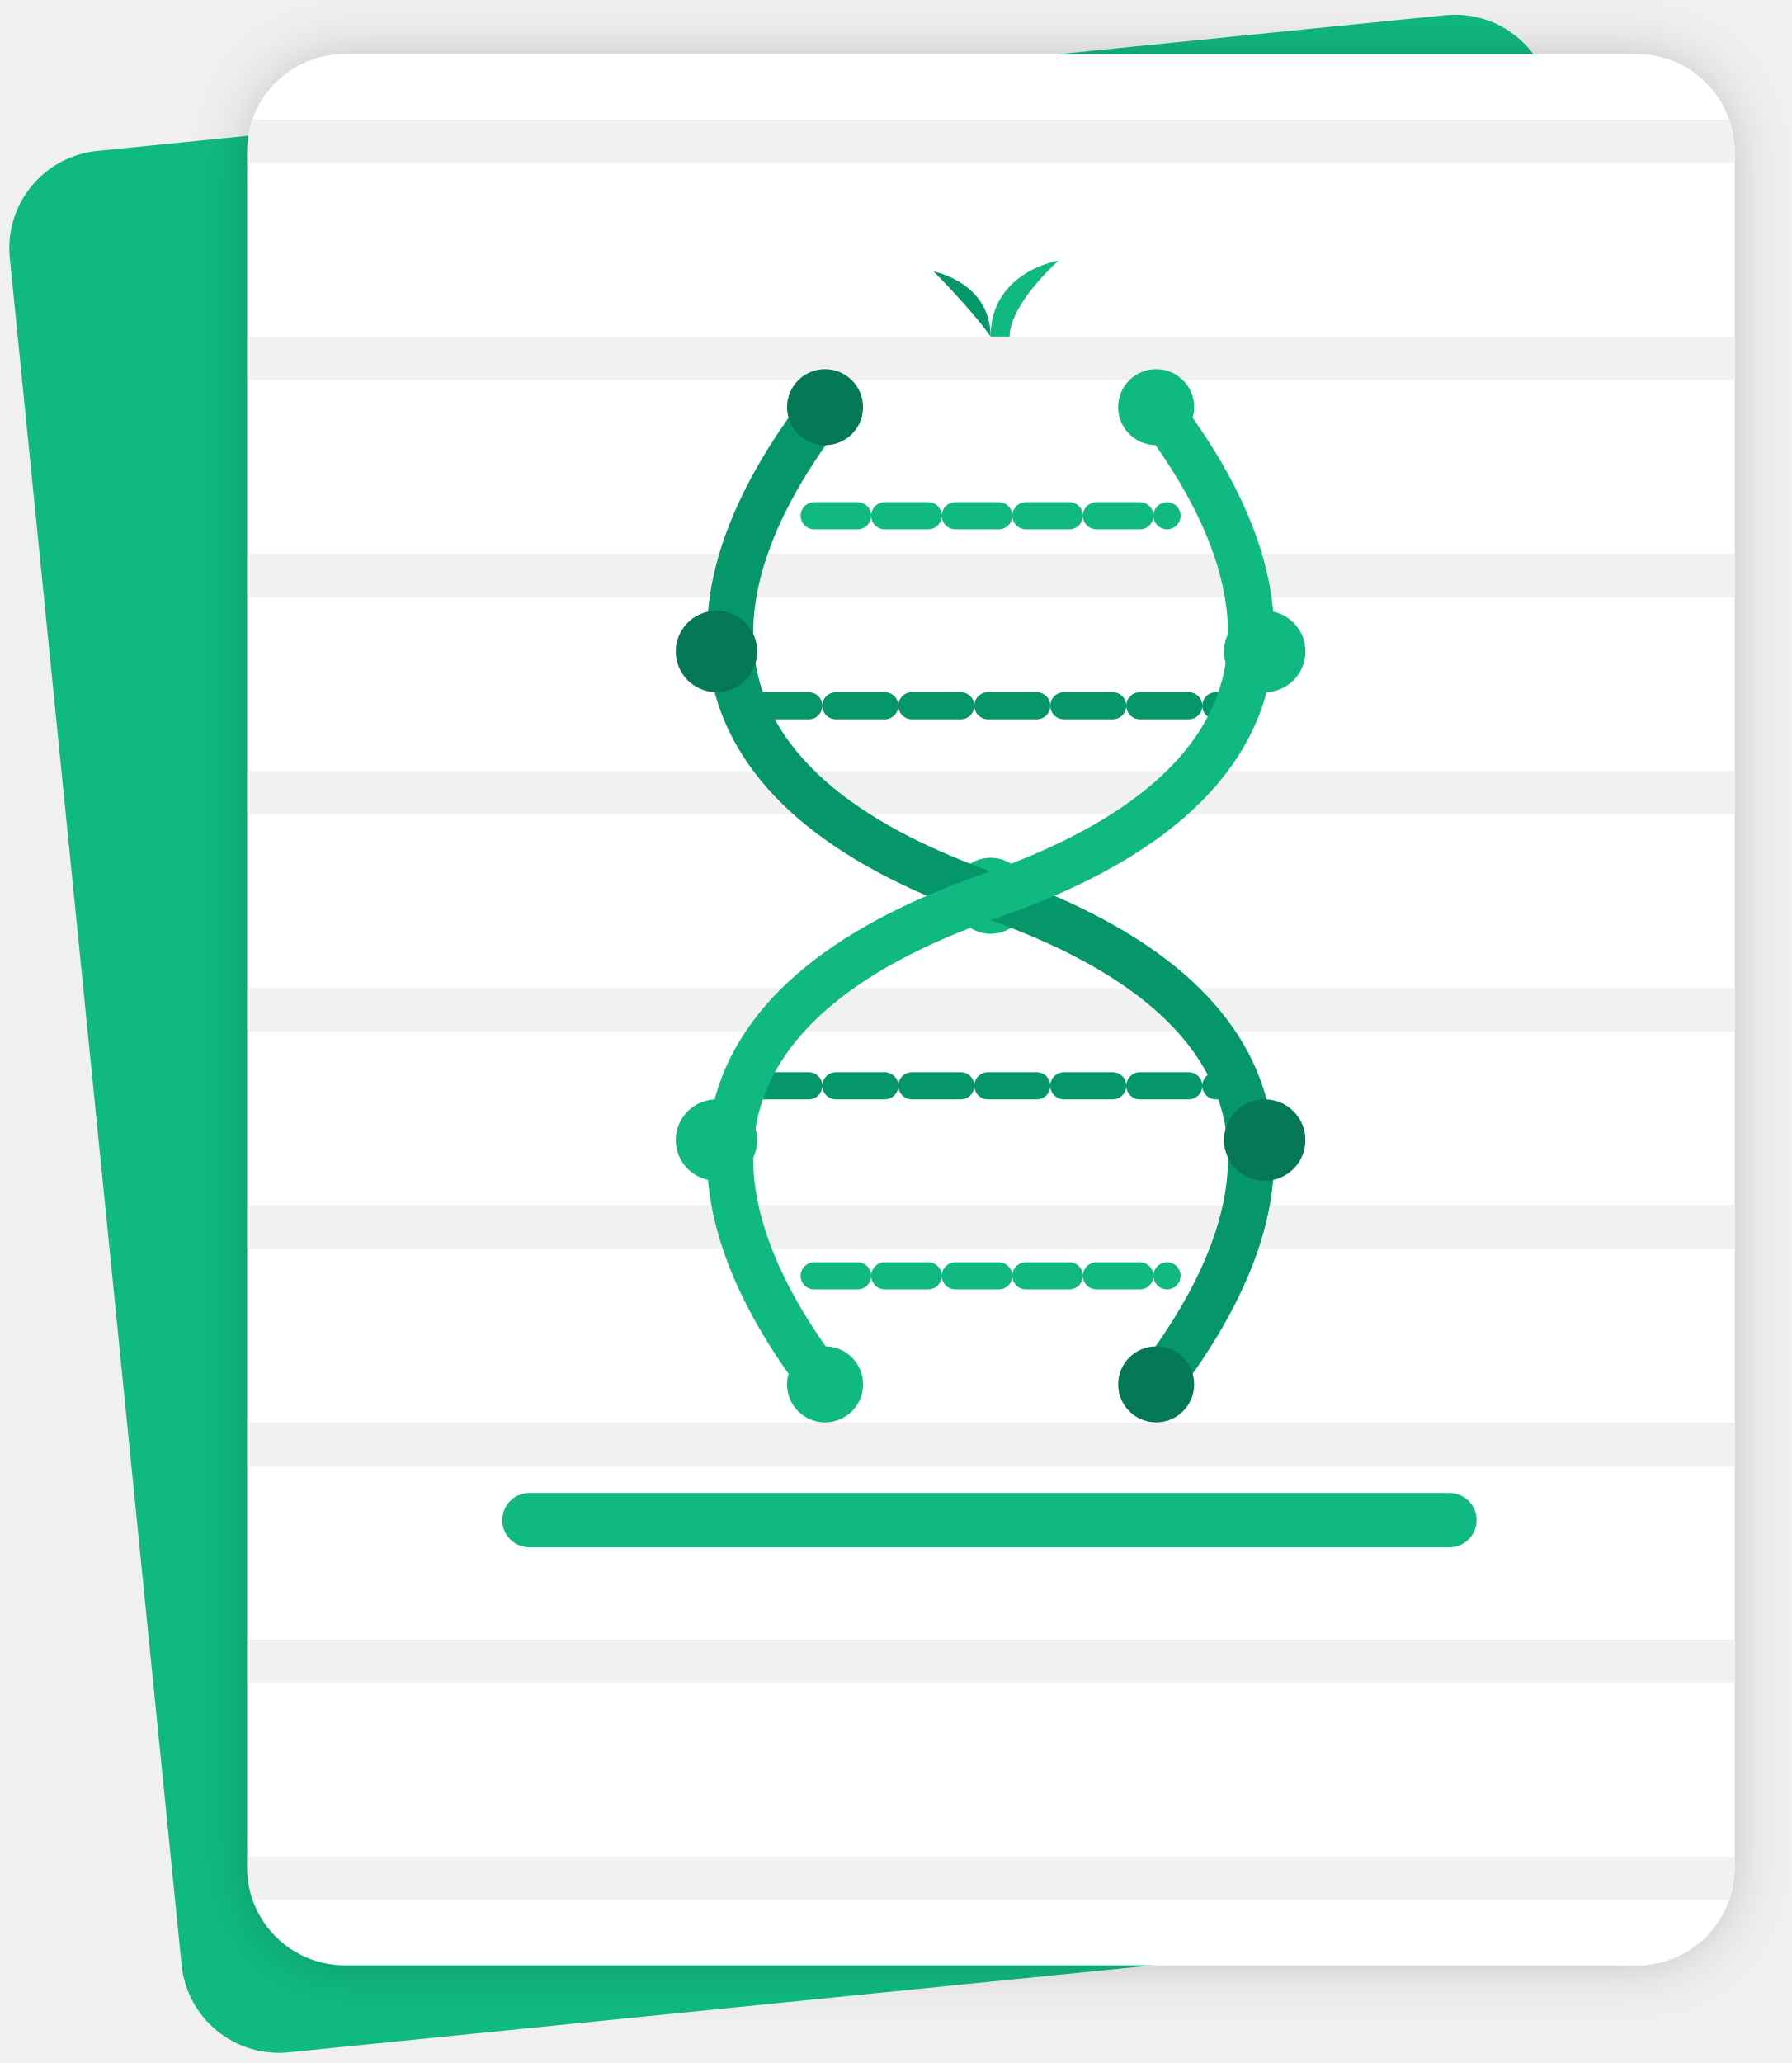
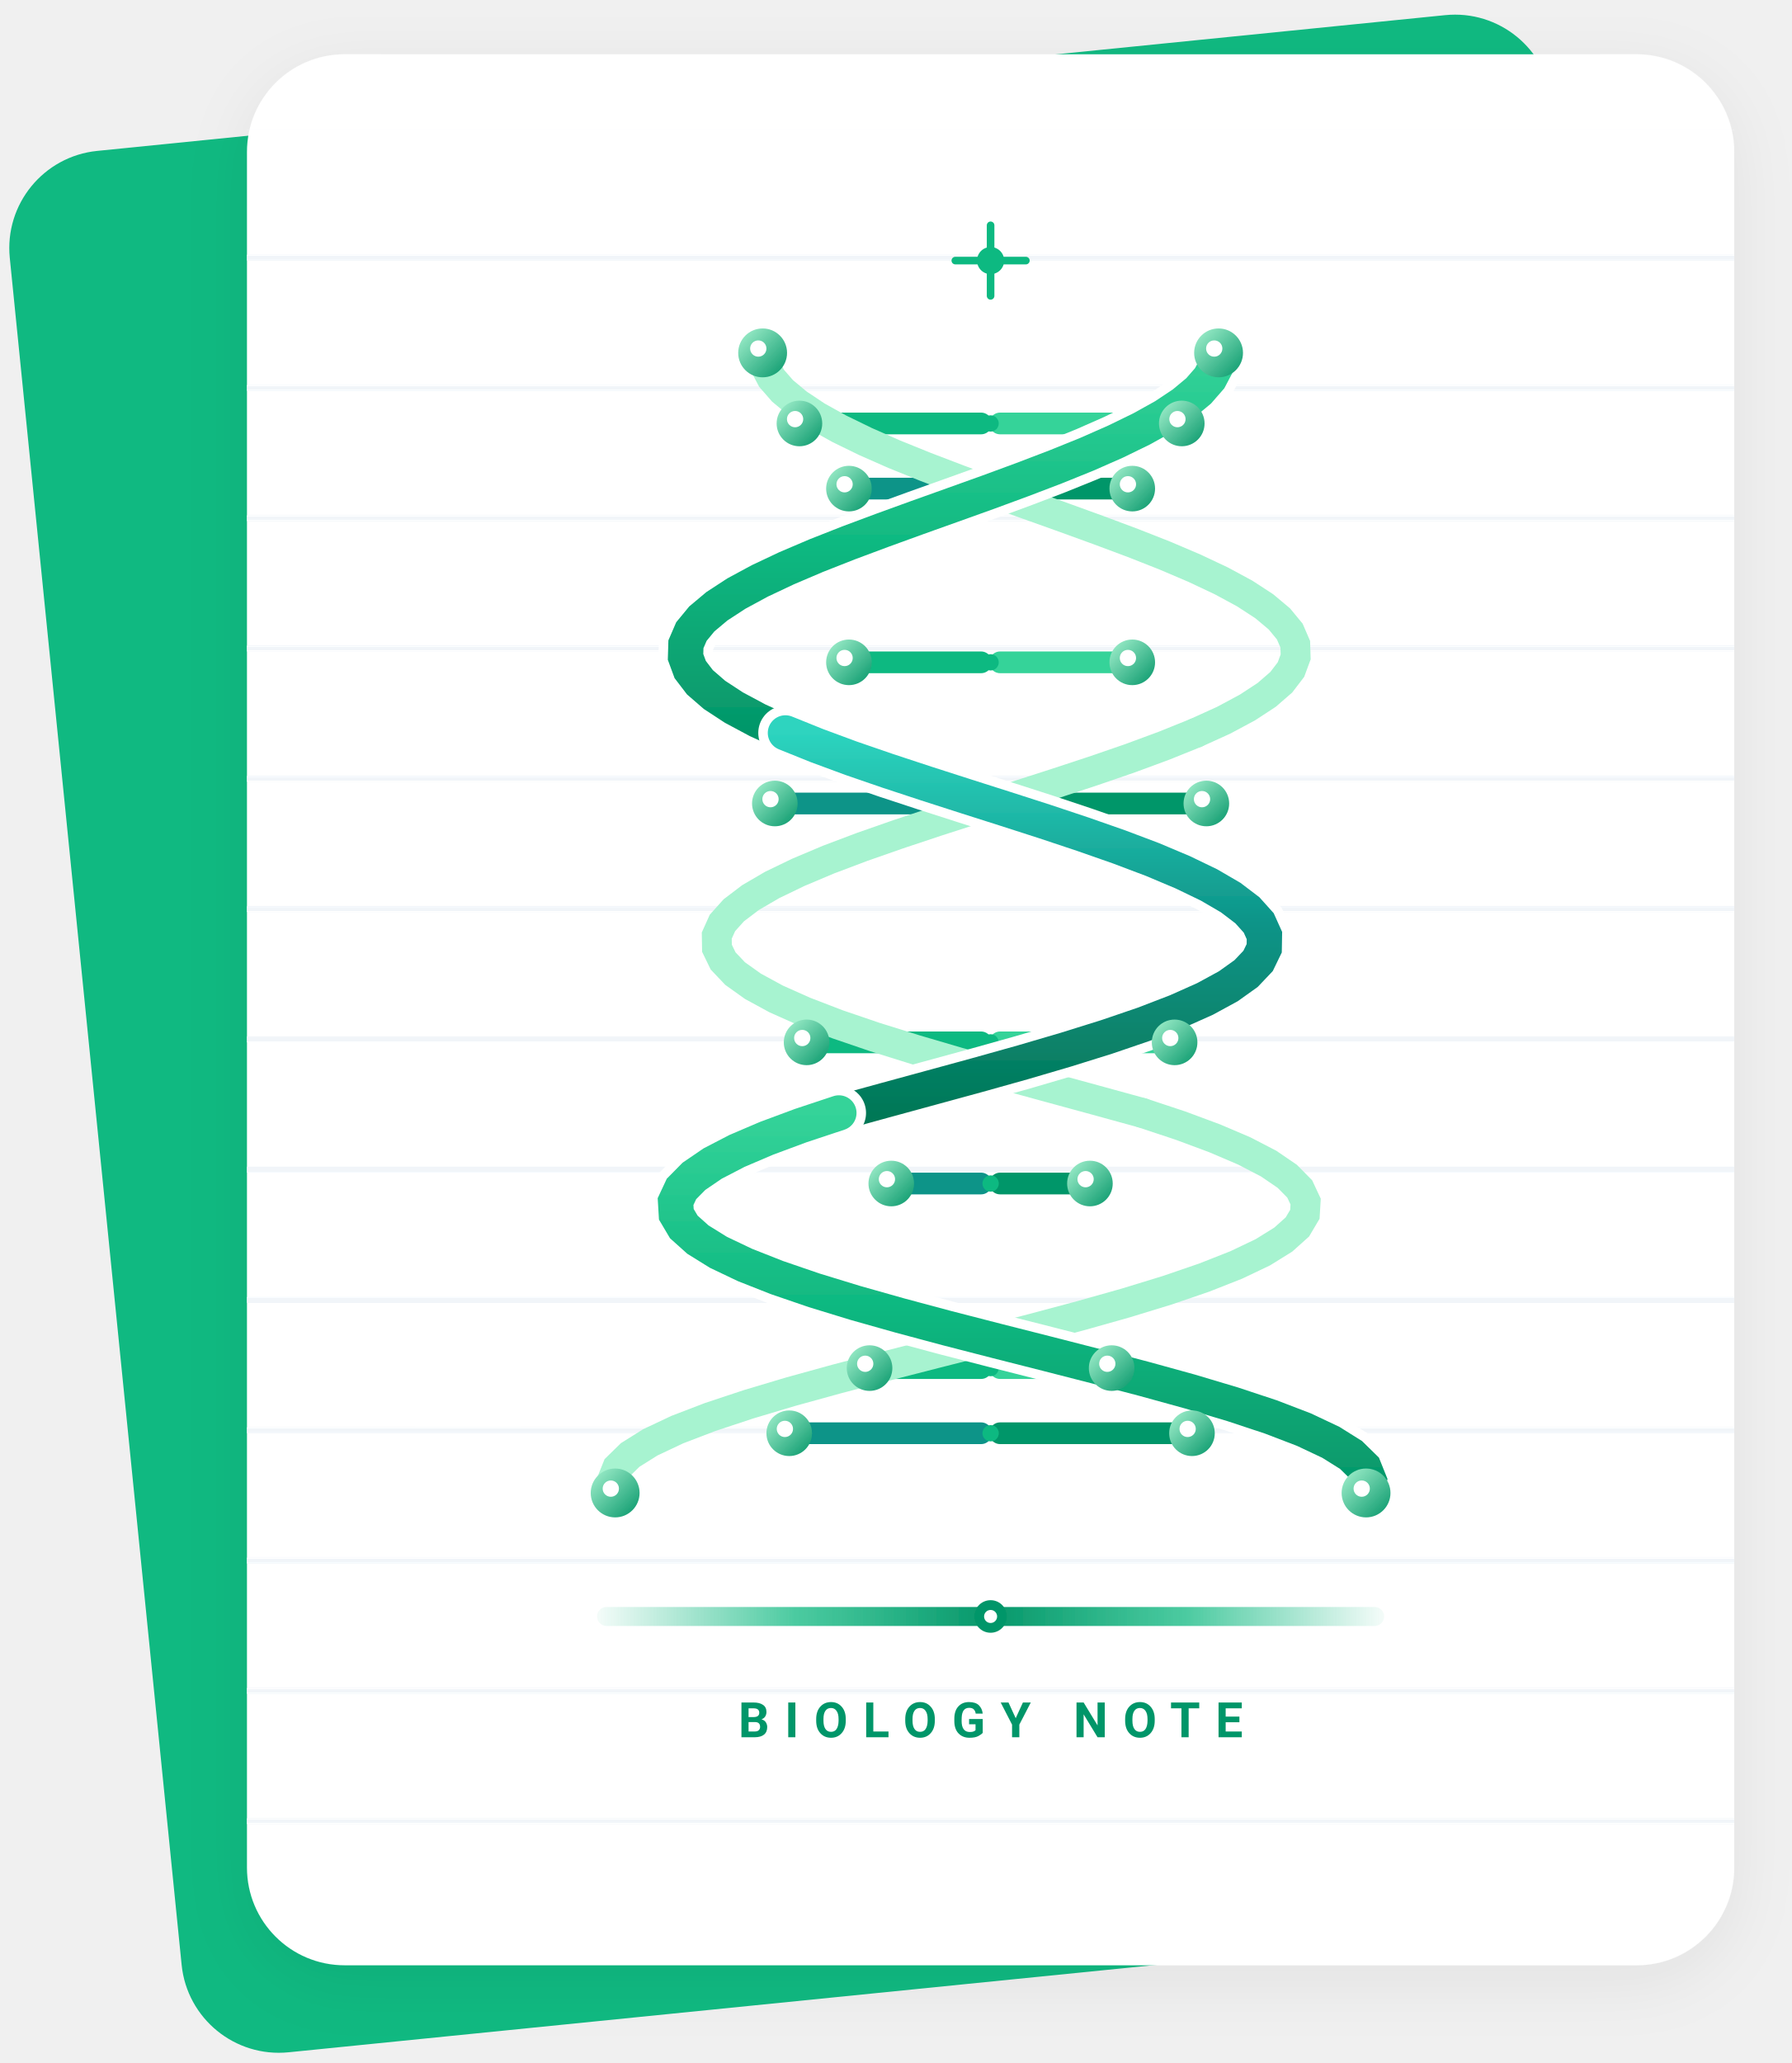
<svg xmlns="http://www.w3.org/2000/svg" width="330" height="380" viewBox="0 0 330 380" fill="none">
-   <rect y="29.609" width="285.591" height="352" rx="18" transform="rotate(-5.74915 0 29.6086)" fill="#10B981" />
+   <defs>
+     <filter id="shadow" x="30" y="0" width="300" height="375" filterUnits="userSpaceOnUse">
+       <feDropShadow dx="0" dy="12" stdDeviation="16" flood-color="#047857" flood-opacity="0.16" />
+       <feDropShadow dx="0" dy="3" stdDeviation="6" flood-color="#000000" flood-opacity="0.06" />
+     </filter>
+     <pattern id="lines" width="100%" height="24" patternUnits="userSpaceOnUse">
+       <line x1="0" y1="23.5" x2="100%" y2="23.5" stroke="#F1F5F9" stroke-width="1.2" />
+     </pattern>
+     <linearGradient id="strand-grad-1" x1="0" y1="0" x2="0" y2="1">
+       <stop offset="0%" stop-color="#34D399" />
+       <stop offset="50%" stop-color="#10B981" />
+       <stop offset="100%" stop-color="#059669" />
+     </linearGradient>
+     <linearGradient id="strand-grad-2" x1="0" y1="0" x2="0" y2="1">
+       <stop offset="0%" stop-color="#2DD4BF" />
+       <stop offset="50%" stop-color="#0D9488" />
+       <stop offset="100%" stop-color="#047857" />
+     </linearGradient>
+     <linearGradient id="node-grad" x1="0" y1="0" x2="1" y2="1">
+       <stop offset="0%" stop-color="#A7F3D0" />
+       <stop offset="100%" stop-color="#059669" />
+     </linearGradient>
+     <linearGradient id="pedestal-grad" x1="0" y1="0" x2="1" y2="0">
+       <stop offset="0%" stop-color="#10B981" stop-opacity="0.05" />
+       <stop offset="25%" stop-color="#10B981" stop-opacity="0.75" />
+       <stop offset="50%" stop-color="#059669" />
+       <stop offset="75%" stop-color="#10B981" stop-opacity="0.75" />
+       <stop offset="100%" stop-color="#10B981" stop-opacity="0.05" />
+     </linearGradient>
+   </defs>
+   <rect y="29.6" width="285.6" height="352" rx="18" transform="rotate(-5.75 0 29.6)" fill="#10B981" />
  <g filter="url(#shadow)">
-     <rect x="45.533" y="10" width="274" height="352" rx="18" fill="white" />
-     <rect x="45.533" y="10" width="274" height="352" rx="18" fill="url(#lines)" />
-     <line x1="150" y1="95" x2="215" y2="95" stroke="#10B981" stroke-width="5" stroke-linecap="round" stroke-dasharray="8 5" />
-     <line x1="140" y1="130" x2="225" y2="130" stroke="#059669" stroke-width="5" stroke-linecap="round" stroke-dasharray="9 5" />
-     <circle cx="182.5" cy="165" r="7" fill="#10B981" />
-     <line x1="140" y1="200" x2="225" y2="200" stroke="#059669" stroke-width="5" stroke-linecap="round" stroke-dasharray="9 5" />
-     <line x1="150" y1="235" x2="215" y2="235" stroke="#10B981" stroke-width="5" stroke-linecap="round" stroke-dasharray="8 5" />
-     <path d="M152 75 C125 110, 125 145, 182.5 165 C240 185, 240 220, 213 255" stroke="#059669" stroke-width="8.5" stroke-linecap="round" fill="none" />
-     <path d="M213 75 C240 110, 240 145, 182.5 165 C125 185, 125 220, 152 255" stroke="#10B981" stroke-width="8.5" stroke-linecap="round" fill="none" />
-     <circle cx="152" cy="75" r="7" fill="#047857" />
-     <circle cx="213" cy="75" r="7" fill="#10B981" />
-     <circle cx="132" cy="120" r="7.5" fill="#047857" />
-     <circle cx="233" cy="120" r="7.5" fill="#10B981" />
-     <circle cx="132" cy="210" r="7.5" fill="#10B981" />
-     <circle cx="233" cy="210" r="7.5" fill="#047857" />
-     <circle cx="152" cy="255" r="7" fill="#10B981" />
-     <circle cx="213" cy="255" r="7" fill="#047857" />
-     <path d="M182.5 62 C182.5 50, 195 48, 195 48 C195 48, 186 56, 186 62 Z" fill="#10B981" />
-     <path d="M182.5 62 C182.5 52, 172 50, 172 50 C172 50, 179 57, 182.5 62 Z" fill="#059669" />
-     <path d="M97.533 280H267.033" stroke="#10B981" stroke-width="10" stroke-linecap="round" />
+     <rect x="45.5" y="10" width="274" height="352" rx="18" fill="#FFFFFF" />
+     <rect x="45.5" y="24" width="274" height="324" fill="url(#lines)" />
+     <g class="dna-helix-group">
+       <g class="base-pairs">
+         <g class="rung rung-1">
+           <line x1="147.28" y1="78" x2="180.75" y2="78" stroke="#10B981" stroke-width="4" stroke-linecap="round" />
+           <line x1="184.25" y1="78" x2="217.72" y2="78" stroke="#34D399" stroke-width="4" stroke-linecap="round" />
+           <circle cx="182.5" cy="78" r="1.5" fill="#10B981" />
+         </g>
+         <g class="rung rung-2">
+           <line x1="156.40" y1="90" x2="180.75" y2="90" stroke="#0D9488" stroke-width="4" stroke-linecap="round" />
+           <line x1="184.25" y1="90" x2="208.60" y2="90" stroke="#059669" stroke-width="4" stroke-linecap="round" />
+           <circle cx="182.5" cy="90" r="1.5" fill="#10B981" />
+         </g>
+         <g class="rung rung-3">
+           <line x1="156.40" y1="122" x2="180.75" y2="122" stroke="#10B981" stroke-width="4" stroke-linecap="round" />
+           <line x1="184.25" y1="122" x2="208.60" y2="122" stroke="#34D399" stroke-width="4" stroke-linecap="round" />
+           <circle cx="182.5" cy="122" r="1.5" fill="#10B981" />
+         </g>
+         <g class="rung rung-4">
+           <line x1="142.75" y1="148" x2="180.75" y2="148" stroke="#0D9488" stroke-width="4" stroke-linecap="round" />
+           <line x1="184.25" y1="148" x2="222.25" y2="148" stroke="#059669" stroke-width="4" stroke-linecap="round" />
+           <circle cx="182.5" cy="148" r="1.5" fill="#10B981" />
+         </g>
+         <g class="rung rung-5">
+           <line x1="148.60" y1="192" x2="180.75" y2="192" stroke="#10B981" stroke-width="4" stroke-linecap="round" />
+           <line x1="184.25" y1="192" x2="216.40" y2="192" stroke="#34D399" stroke-width="4" stroke-linecap="round" />
+           <circle cx="182.5" cy="192" r="1.5" fill="#10B981" />
+         </g>
+         <g class="rung rung-6">
+           <line x1="164.20" y1="218" x2="180.75" y2="218" stroke="#0D9488" stroke-width="4" stroke-linecap="round" />
+           <line x1="184.25" y1="218" x2="200.80" y2="218" stroke="#059669" stroke-width="4" stroke-linecap="round" />
+           <circle cx="182.5" cy="218" r="1.5" fill="#10B981" />
+         </g>
+         <g class="rung rung-7">
+           <line x1="160.20" y1="252" x2="180.75" y2="252" stroke="#10B981" stroke-width="4" stroke-linecap="round" />
+           <line x1="184.25" y1="252" x2="204.80" y2="252" stroke="#34D399" stroke-width="4" stroke-linecap="round" />
+           <circle cx="182.5" cy="252" r="1.5" fill="#10B981" />
+         </g>
+         <g class="rung rung-8">
+           <line x1="145.40" y1="264" x2="180.75" y2="264" stroke="#0D9488" stroke-width="4" stroke-linecap="round" />
+           <line x1="184.25" y1="264" x2="219.60" y2="264" stroke="#059669" stroke-width="4" stroke-linecap="round" />
+           <circle cx="182.5" cy="264" r="1.5" fill="#10B981" />
+         </g>
+       </g>
+       <path d="M 140.50 65.00 L 140.91 67.33 L 142.14 69.67 L 144.17 72.00 L 146.97 74.33 L 150.48 76.67 L 154.67 79.00 L 159.45 81.33 L 164.76 83.67 L 170.52 86.00 L 176.62 88.33 L 182.97 90.67 L 189.47 93.00 L 195.99 95.33 L 202.43 97.67 L 208.67 100.00 L 214.59 102.33 L 220.08 104.67 L 225.02 107.00 L 229.33 109.33 L 232.92 111.67 L 235.70 114.00 L 237.62 116.33 L 238.63 118.67 L 238.70 121.00 L 237.84 123.33 L 236.05 125.67 L 233.36 128.00 L 229.80 130.33 L 225.43 132.67 L 220.30 135.00" stroke="#A7F3D0" stroke-width="5.5" stroke-linecap="round" fill="none" />
+       <path d="M 220.30 135.00 L 214.52 137.33 L 208.19 139.67 L 201.42 142.00 L 194.34 144.33 L 187.06 146.67 L 179.74 149.00 L 172.50 151.33 L 165.48 153.67 L 158.82 156.00 L 152.65 158.33 L 147.10 160.67 L 142.27 163.00 L 138.27 165.33 L 135.19 167.67 L 133.10 170.00 L 132.05 172.33 L 132.09 174.67 L 133.22 177.00 L 135.43 179.33 L 138.71 181.67 L 142.99 184.00 L 148.21 186.33 L 154.29 188.67 L 161.12 191.00 L 168.58 193.33 L 176.54 195.67 L 184.86 198.00 L 193.39 200.33 L 201.97 202.67 L 210.45 205.00" stroke="#A7F3D0" stroke-width="5.5" stroke-linecap="round" fill="none" />
+       <path d="M 210.45 205.00 L 217.47 207.33 L 223.77 209.67 L 229.23 212.00 L 233.72 214.33 L 237.15 216.67 L 239.45 219.00 L 240.54 221.33 L 240.40 223.67 L 239.02 226.00 L 236.42 228.33 L 232.65 230.67 L 227.76 233.00 L 221.85 235.33 L 215.02 237.67 L 207.41 240.00 L 199.15 242.33 L 190.41 244.67 L 181.36 247.00 L 172.18 249.33 L 163.05 251.67 L 154.17 254.00 L 145.72 256.33 L 137.89 258.67 L 130.86 261.00 L 124.78 263.33 L 119.82 265.67 L 116.10 268.00 L 113.72 270.33 L 112.78 272.67 L 113.33 275.00" stroke="#A7F3D0" stroke-width="5.5" stroke-linecap="round" fill="none" />
+       <path d="M 224.50 65.00 L 224.09 67.33 L 222.86 69.67 L 220.83 72.00 L 218.03 74.33 L 214.52 76.67 L 210.33 79.00 L 205.55 81.33 L 200.24 83.67 L 194.48 86.00 L 188.38 88.33 L 182.03 90.67 L 175.53 93.00 L 169.01 95.33 L 162.57 97.67 L 156.33 100.00 L 150.41 102.33 L 144.92 104.67 L 139.98 107.00 L 135.67 109.33 L 132.08 111.67 L 129.30 114.00 L 127.38 116.33 L 126.37 118.67 L 126.30 121.00 L 127.16 123.33 L 128.95 125.67 L 131.64 128.00 L 135.20 130.33 L 139.57 132.67 L 144.70 135.00" stroke="#FFFFFF" stroke-width="10" stroke-linecap="round" fill="none" />
+       <path d="M 224.50 65.00 L 224.09 67.33 L 222.86 69.67 L 220.83 72.00 L 218.03 74.33 L 214.52 76.67 L 210.33 79.00 L 205.55 81.33 L 200.24 83.67 L 194.48 86.00 L 188.38 88.33 L 182.03 90.67 L 175.53 93.00 L 169.01 95.33 L 162.57 97.67 L 156.33 100.00 L 150.41 102.33 L 144.92 104.67 L 139.98 107.00 L 135.67 109.33 L 132.08 111.67 L 129.30 114.00 L 127.38 116.33 L 126.37 118.67 L 126.30 121.00 L 127.16 123.33 L 128.95 125.67 L 131.64 128.00 L 135.20 130.33 L 139.57 132.67 L 144.70 135.00" stroke="url(#strand-grad-1)" stroke-width="6.5" stroke-linecap="round" fill="none" />
+       <path d="M 144.70 135.00 L 150.48 137.33 L 156.81 139.67 L 163.58 142.00 L 170.66 144.33 L 177.94 146.67 L 185.26 149.00 L 192.50 151.33 L 199.52 153.67 L 206.18 156.00 L 212.35 158.33 L 217.90 160.67 L 222.73 163.00 L 226.73 165.33 L 229.81 167.67 L 231.90 170.00 L 232.95 172.33 L 232.91 174.67 L 231.78 177.00 L 229.57 179.33 L 226.29 181.67 L 222.01 184.00 L 216.79 186.33 L 210.71 188.67 L 203.88 191.00 L 196.42 193.33 L 188.46 195.67 L 180.14 198.00 L 171.61 200.33 L 163.03 202.67 L 154.55 205.00" stroke="#FFFFFF" stroke-width="10" stroke-linecap="round" fill="none" />
+       <path d="M 144.70 135.00 L 150.48 137.33 L 156.81 139.67 L 163.58 142.00 L 170.66 144.33 L 177.94 146.67 L 185.26 149.00 L 192.50 151.33 L 199.52 153.67 L 206.18 156.00 L 212.35 158.33 L 217.90 160.67 L 222.73 163.00 L 226.73 165.33 L 229.81 167.67 L 231.90 170.00 L 232.95 172.33 L 232.91 174.67 L 231.78 177.00 L 229.57 179.33 L 226.29 181.67 L 222.01 184.00 L 216.79 186.33 L 210.71 188.67 L 203.88 191.00 L 196.42 193.33 L 188.46 195.67 L 180.14 198.00 L 171.61 200.33 L 163.03 202.67 L 154.55 205.00" stroke="url(#strand-grad-2)" stroke-width="6.5" stroke-linecap="round" fill="none" />
+       <path d="M 154.55 205.00 L 147.53 207.33 L 141.23 209.67 L 135.77 212.00 L 131.28 214.33 L 127.85 216.67 L 125.55 219.00 L 124.46 221.33 L 124.60 223.67 L 125.98 226.00 L 128.58 228.33 L 132.35 230.67 L 137.24 233.00 L 143.15 235.33 L 149.98 237.67 L 157.59 240.00 L 165.85 242.33 L 174.59 244.67 L 183.64 247.00 L 192.82 249.33 L 201.95 251.67 L 210.83 254.00 L 219.28 256.33 L 227.11 258.67 L 234.14 261.00 L 240.22 263.33 L 245.18 265.67 L 248.90 268.00 L 251.28 270.33 L 252.22 272.67 L 251.67 275.00" stroke="#FFFFFF" stroke-width="10" stroke-linecap="round" fill="none" />
+       <path d="M 154.55 205.00 L 147.53 207.33 L 141.23 209.67 L 135.77 212.00 L 131.28 214.33 L 127.85 216.67 L 125.55 219.00 L 124.46 221.33 L 124.60 223.67 L 125.98 226.00 L 128.58 228.33 L 132.35 230.67 L 137.24 233.00 L 143.15 235.33 L 149.98 237.67 L 157.59 240.00 L 165.85 242.33 L 174.59 244.67 L 183.64 247.00 L 192.82 249.33 L 201.95 251.67 L 210.83 254.00 L 219.28 256.33 L 227.11 258.67 L 234.14 261.00 L 240.22 263.33 L 245.18 265.67 L 248.90 268.00 L 251.28 270.33 L 252.22 272.67 L 251.67 275.00" stroke="url(#strand-grad-1)" stroke-width="6.5" stroke-linecap="round" fill="none" />
+       <g class="backbone-nodes">
+         <g transform="translate(147.28, 78)">
+           <circle cx="0" cy="0" r="4.2" fill="url(#node-grad)" />
+           <circle cx="-0.8" cy="-0.8" r="1.5" fill="#FFFFFF" />
+         </g>
+         <g transform="translate(217.72, 78)">
+           <circle cx="0" cy="0" r="4.2" fill="url(#node-grad)" />
+           <circle cx="-0.8" cy="-0.8" r="1.5" fill="#FFFFFF" />
+         </g>
+         <g transform="translate(156.40, 90)">
+           <circle cx="0" cy="0" r="4.2" fill="url(#node-grad)" />
+           <circle cx="-0.8" cy="-0.8" r="1.5" fill="#FFFFFF" />
+         </g>
+         <g transform="translate(208.60, 90)">
+           <circle cx="0" cy="0" r="4.2" fill="url(#node-grad)" />
+           <circle cx="-0.8" cy="-0.8" r="1.5" fill="#FFFFFF" />
+         </g>
+         <g transform="translate(156.40, 122)">
+           <circle cx="0" cy="0" r="4.2" fill="url(#node-grad)" />
+           <circle cx="-0.8" cy="-0.8" r="1.5" fill="#FFFFFF" />
+         </g>
+         <g transform="translate(208.60, 122)">
+           <circle cx="0" cy="0" r="4.2" fill="url(#node-grad)" />
+           <circle cx="-0.8" cy="-0.8" r="1.5" fill="#FFFFFF" />
+         </g>
+         <g transform="translate(142.75, 148)">
+           <circle cx="0" cy="0" r="4.2" fill="url(#node-grad)" />
+           <circle cx="-0.8" cy="-0.8" r="1.5" fill="#FFFFFF" />
+         </g>
+         <g transform="translate(222.25, 148)">
+           <circle cx="0" cy="0" r="4.2" fill="url(#node-grad)" />
+           <circle cx="-0.8" cy="-0.8" r="1.5" fill="#FFFFFF" />
+         </g>
+         <g transform="translate(148.60, 192)">
+           <circle cx="0" cy="0" r="4.2" fill="url(#node-grad)" />
+           <circle cx="-0.8" cy="-0.8" r="1.5" fill="#FFFFFF" />
+         </g>
+         <g transform="translate(216.40, 192)">
+           <circle cx="0" cy="0" r="4.2" fill="url(#node-grad)" />
+           <circle cx="-0.8" cy="-0.8" r="1.5" fill="#FFFFFF" />
+         </g>
+         <g transform="translate(164.20, 218)">
+           <circle cx="0" cy="0" r="4.2" fill="url(#node-grad)" />
+           <circle cx="-0.8" cy="-0.8" r="1.5" fill="#FFFFFF" />
+         </g>
+         <g transform="translate(200.80, 218)">
+           <circle cx="0" cy="0" r="4.2" fill="url(#node-grad)" />
+           <circle cx="-0.8" cy="-0.8" r="1.5" fill="#FFFFFF" />
+         </g>
+         <g transform="translate(160.20, 252)">
+           <circle cx="0" cy="0" r="4.2" fill="url(#node-grad)" />
+           <circle cx="-0.8" cy="-0.8" r="1.5" fill="#FFFFFF" />
+         </g>
+         <g transform="translate(204.80, 252)">
+           <circle cx="0" cy="0" r="4.2" fill="url(#node-grad)" />
+           <circle cx="-0.8" cy="-0.8" r="1.5" fill="#FFFFFF" />
+         </g>
+         <g transform="translate(145.40, 264)">
+           <circle cx="0" cy="0" r="4.2" fill="url(#node-grad)" />
+           <circle cx="-0.8" cy="-0.8" r="1.5" fill="#FFFFFF" />
+         </g>
+         <g transform="translate(219.60, 264)">
+           <circle cx="0" cy="0" r="4.2" fill="url(#node-grad)" />
+           <circle cx="-0.8" cy="-0.8" r="1.5" fill="#FFFFFF" />
+         </g>
+         <g transform="translate(140.50, 65)">
+           <circle cx="0" cy="0" r="4.5" fill="url(#node-grad)" />
+           <circle cx="-0.8" cy="-0.8" r="1.5" fill="#FFFFFF" />
+         </g>
+         <g transform="translate(224.50, 65)">
+           <circle cx="0" cy="0" r="4.5" fill="url(#node-grad)" />
+           <circle cx="-0.8" cy="-0.8" r="1.5" fill="#FFFFFF" />
+         </g>
+         <g transform="translate(113.33, 275)">
+           <circle cx="0" cy="0" r="4.5" fill="url(#node-grad)" />
+           <circle cx="-0.8" cy="-0.8" r="1.5" fill="#FFFFFF" />
+         </g>
+         <g transform="translate(251.67, 275)">
+           <circle cx="0" cy="0" r="4.5" fill="url(#node-grad)" />
+           <circle cx="-0.8" cy="-0.8" r="1.5" fill="#FFFFFF" />
+         </g>
+       </g>
+       <g transform="translate(182.5, 48)">
+         <circle cx="0" cy="0" r="2.5" fill="#10B981" />
+         <line x1="0" y1="-6.5" x2="0" y2="6.5" stroke="#10B981" stroke-width="1.4" stroke-linecap="round" />
+         <line x1="-6.5" y1="0" x2="6.5" y2="0" stroke="#10B981" stroke-width="1.4" stroke-linecap="round" />
+       </g>
+       <rect x="110" y="296" width="145" height="3.5" rx="1.75" fill="url(#pedestal-grad)" />
+       <circle cx="182.5" cy="297.75" r="3" fill="#059669" />
+       <circle cx="182.5" cy="297.75" r="1.2" fill="#FFFFFF" />
+       <text x="182.5" y="320" text-anchor="middle" font-family="-apple-system, BlinkMacSystemFont, 'Segoe UI', Roboto, sans-serif" font-size="9" font-weight="700" letter-spacing="2.8" fill="#059669">
+         BIOLOGY NOTE
+       </text>
+     </g>
  </g>
-   <defs>
-     <filter id="shadow" x="35.533" y="0" width="294" height="372" filterUnits="userSpaceOnUse" color-interpolation-filters="sRGB">
-       <feFlood flood-opacity="0" result="BackgroundImageFix" />
-       <feColorMatrix in="SourceAlpha" type="matrix" values="0 0 0 0 0 0 0 0 0 0 0 0 0 0 0 0 0 0 127 0" result="hardAlpha" />
-       <feOffset />
-       <feGaussianBlur stdDeviation="5" />
-       <feComposite in2="hardAlpha" operator="out" />
-       <feColorMatrix type="matrix" values="0 0 0 0 0 0 0 0 0 0 0 0 0 0 0 0 0 0 0.18 0" />
-       <feBlend mode="normal" in2="BackgroundImageFix" result="effect1_dropShadow" />
-       <feBlend mode="normal" in="SourceGraphic" in2="effect1_dropShadow" result="shape" />
-     </filter>
-     <pattern id="lines" patternUnits="userSpaceOnUse" patternTransform="matrix(1370 0 0 40 45.5326 182)" preserveAspectRatio="none" viewBox="0 0 1370 40" width="1" height="1">
-       <rect width="274" height="8" fill="#D1D1D1" fill-opacity="0.32" />
-     </pattern>
-   </defs>
</svg>
